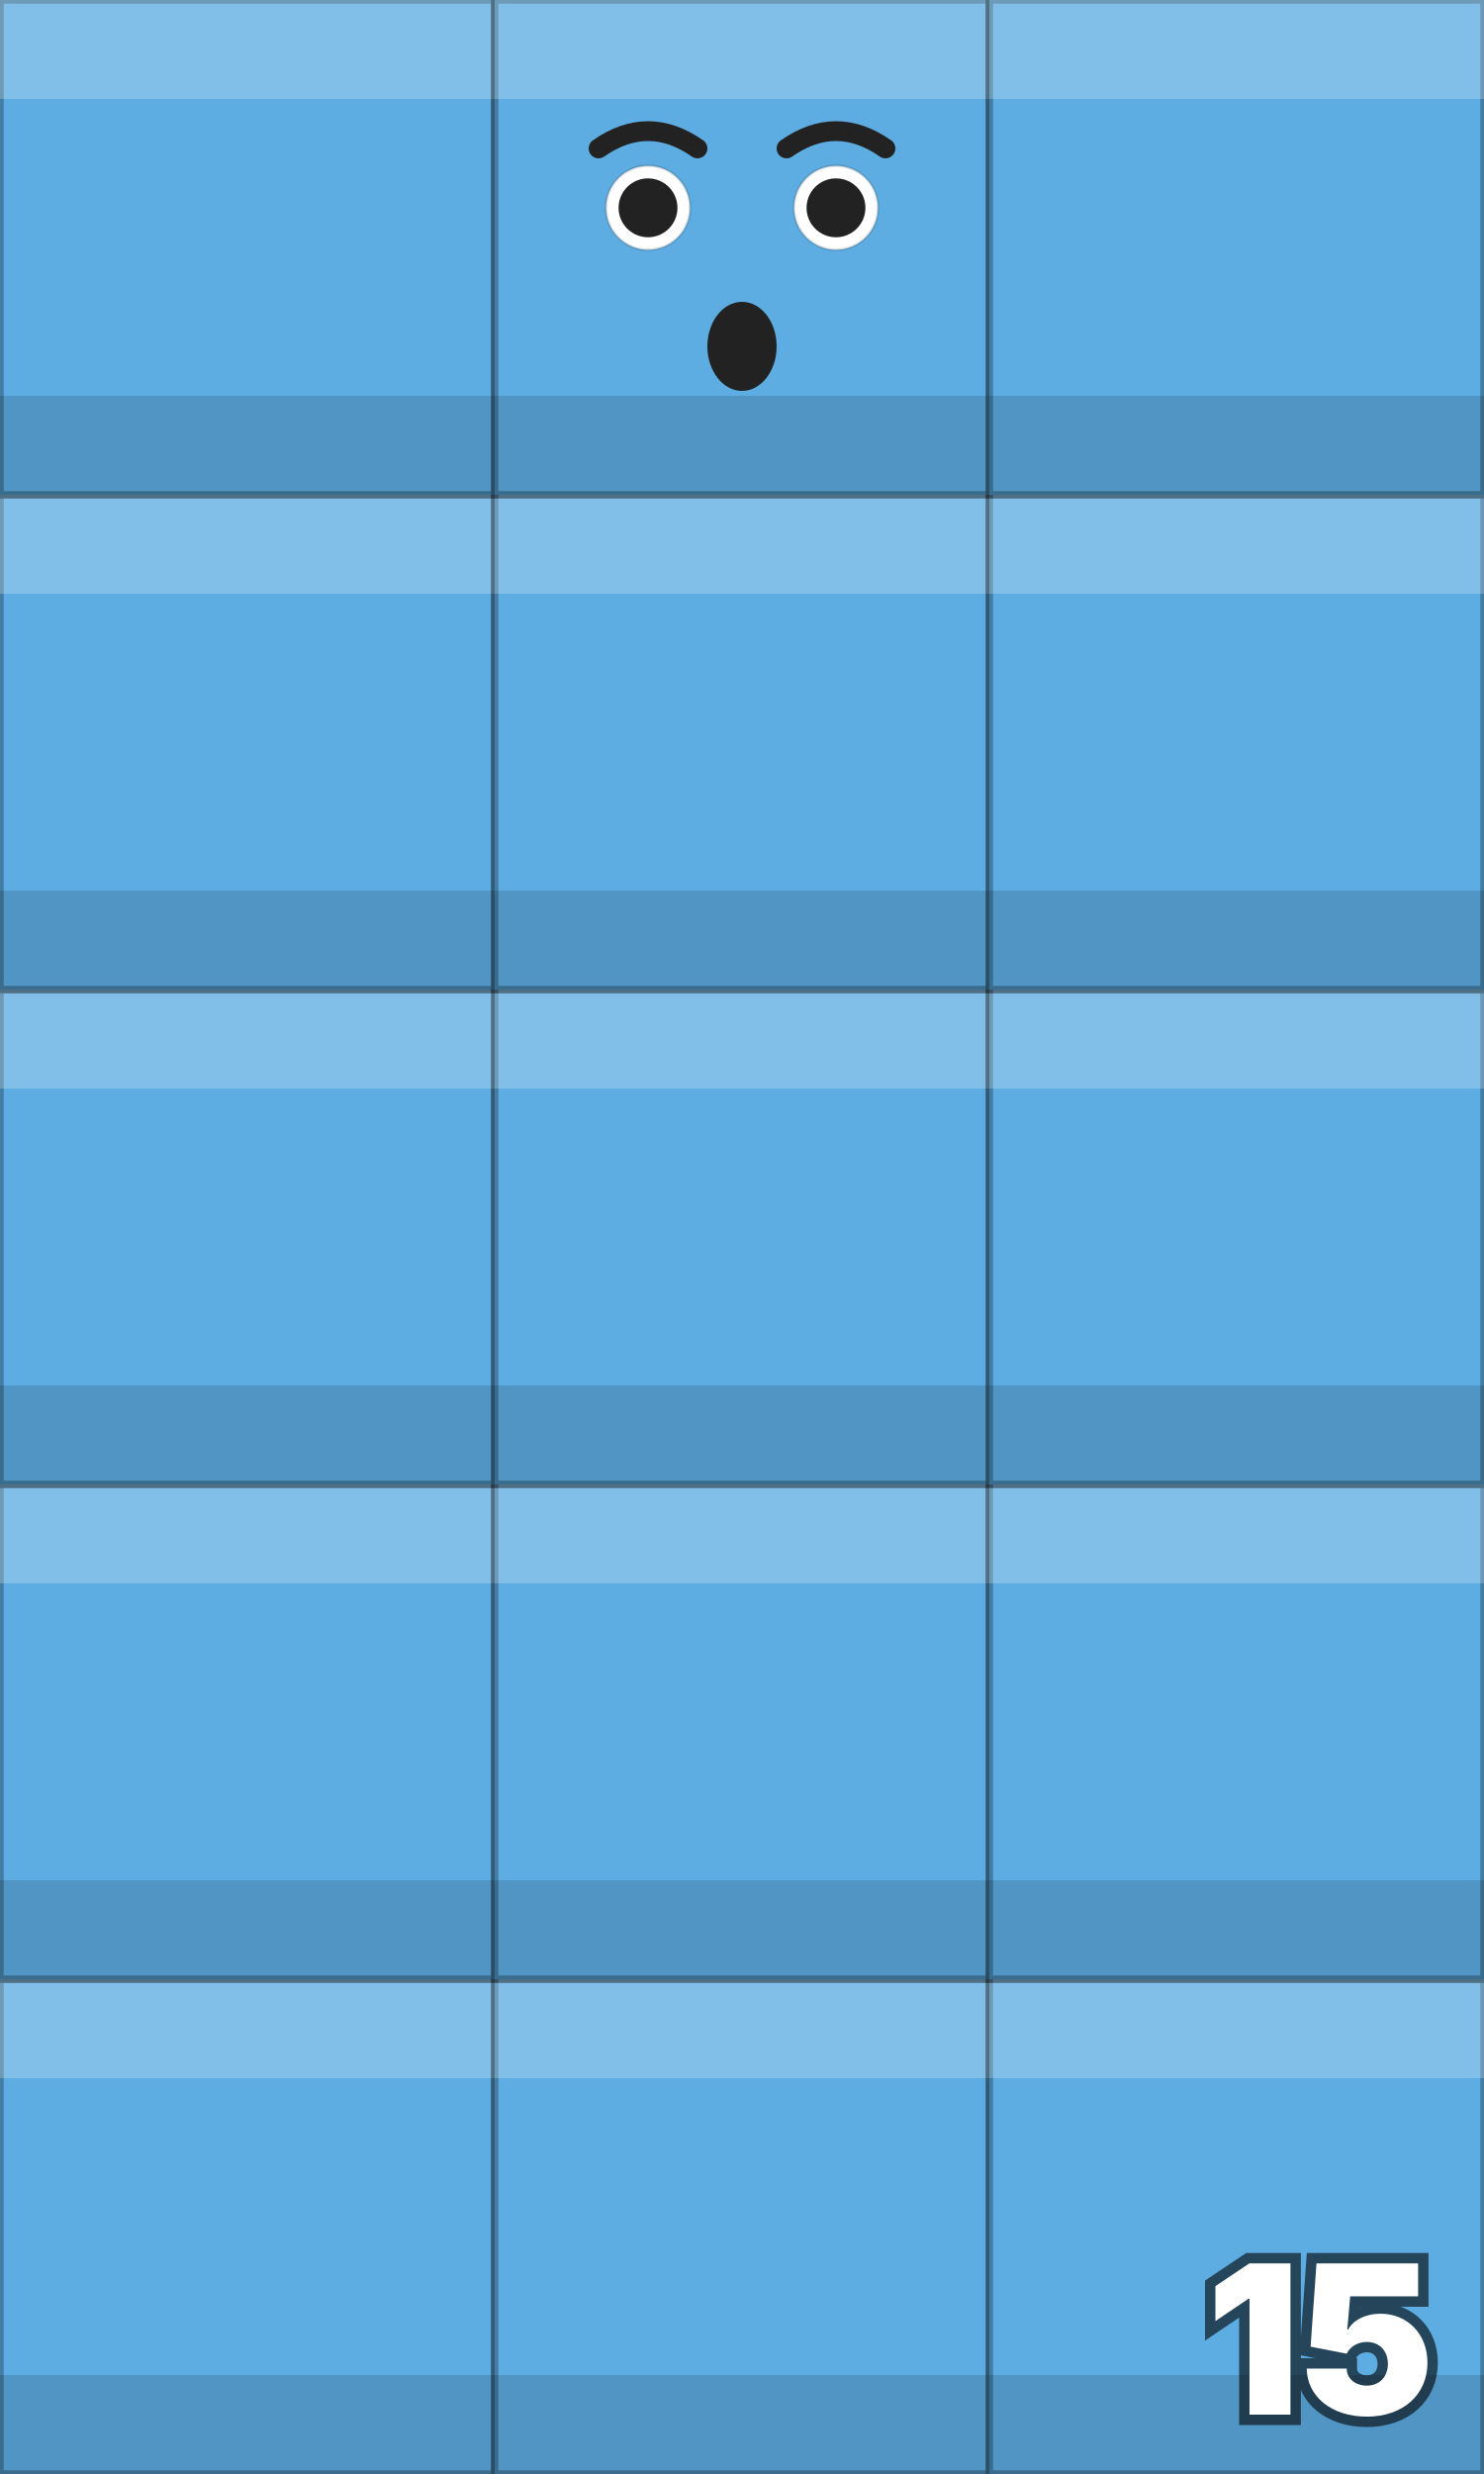
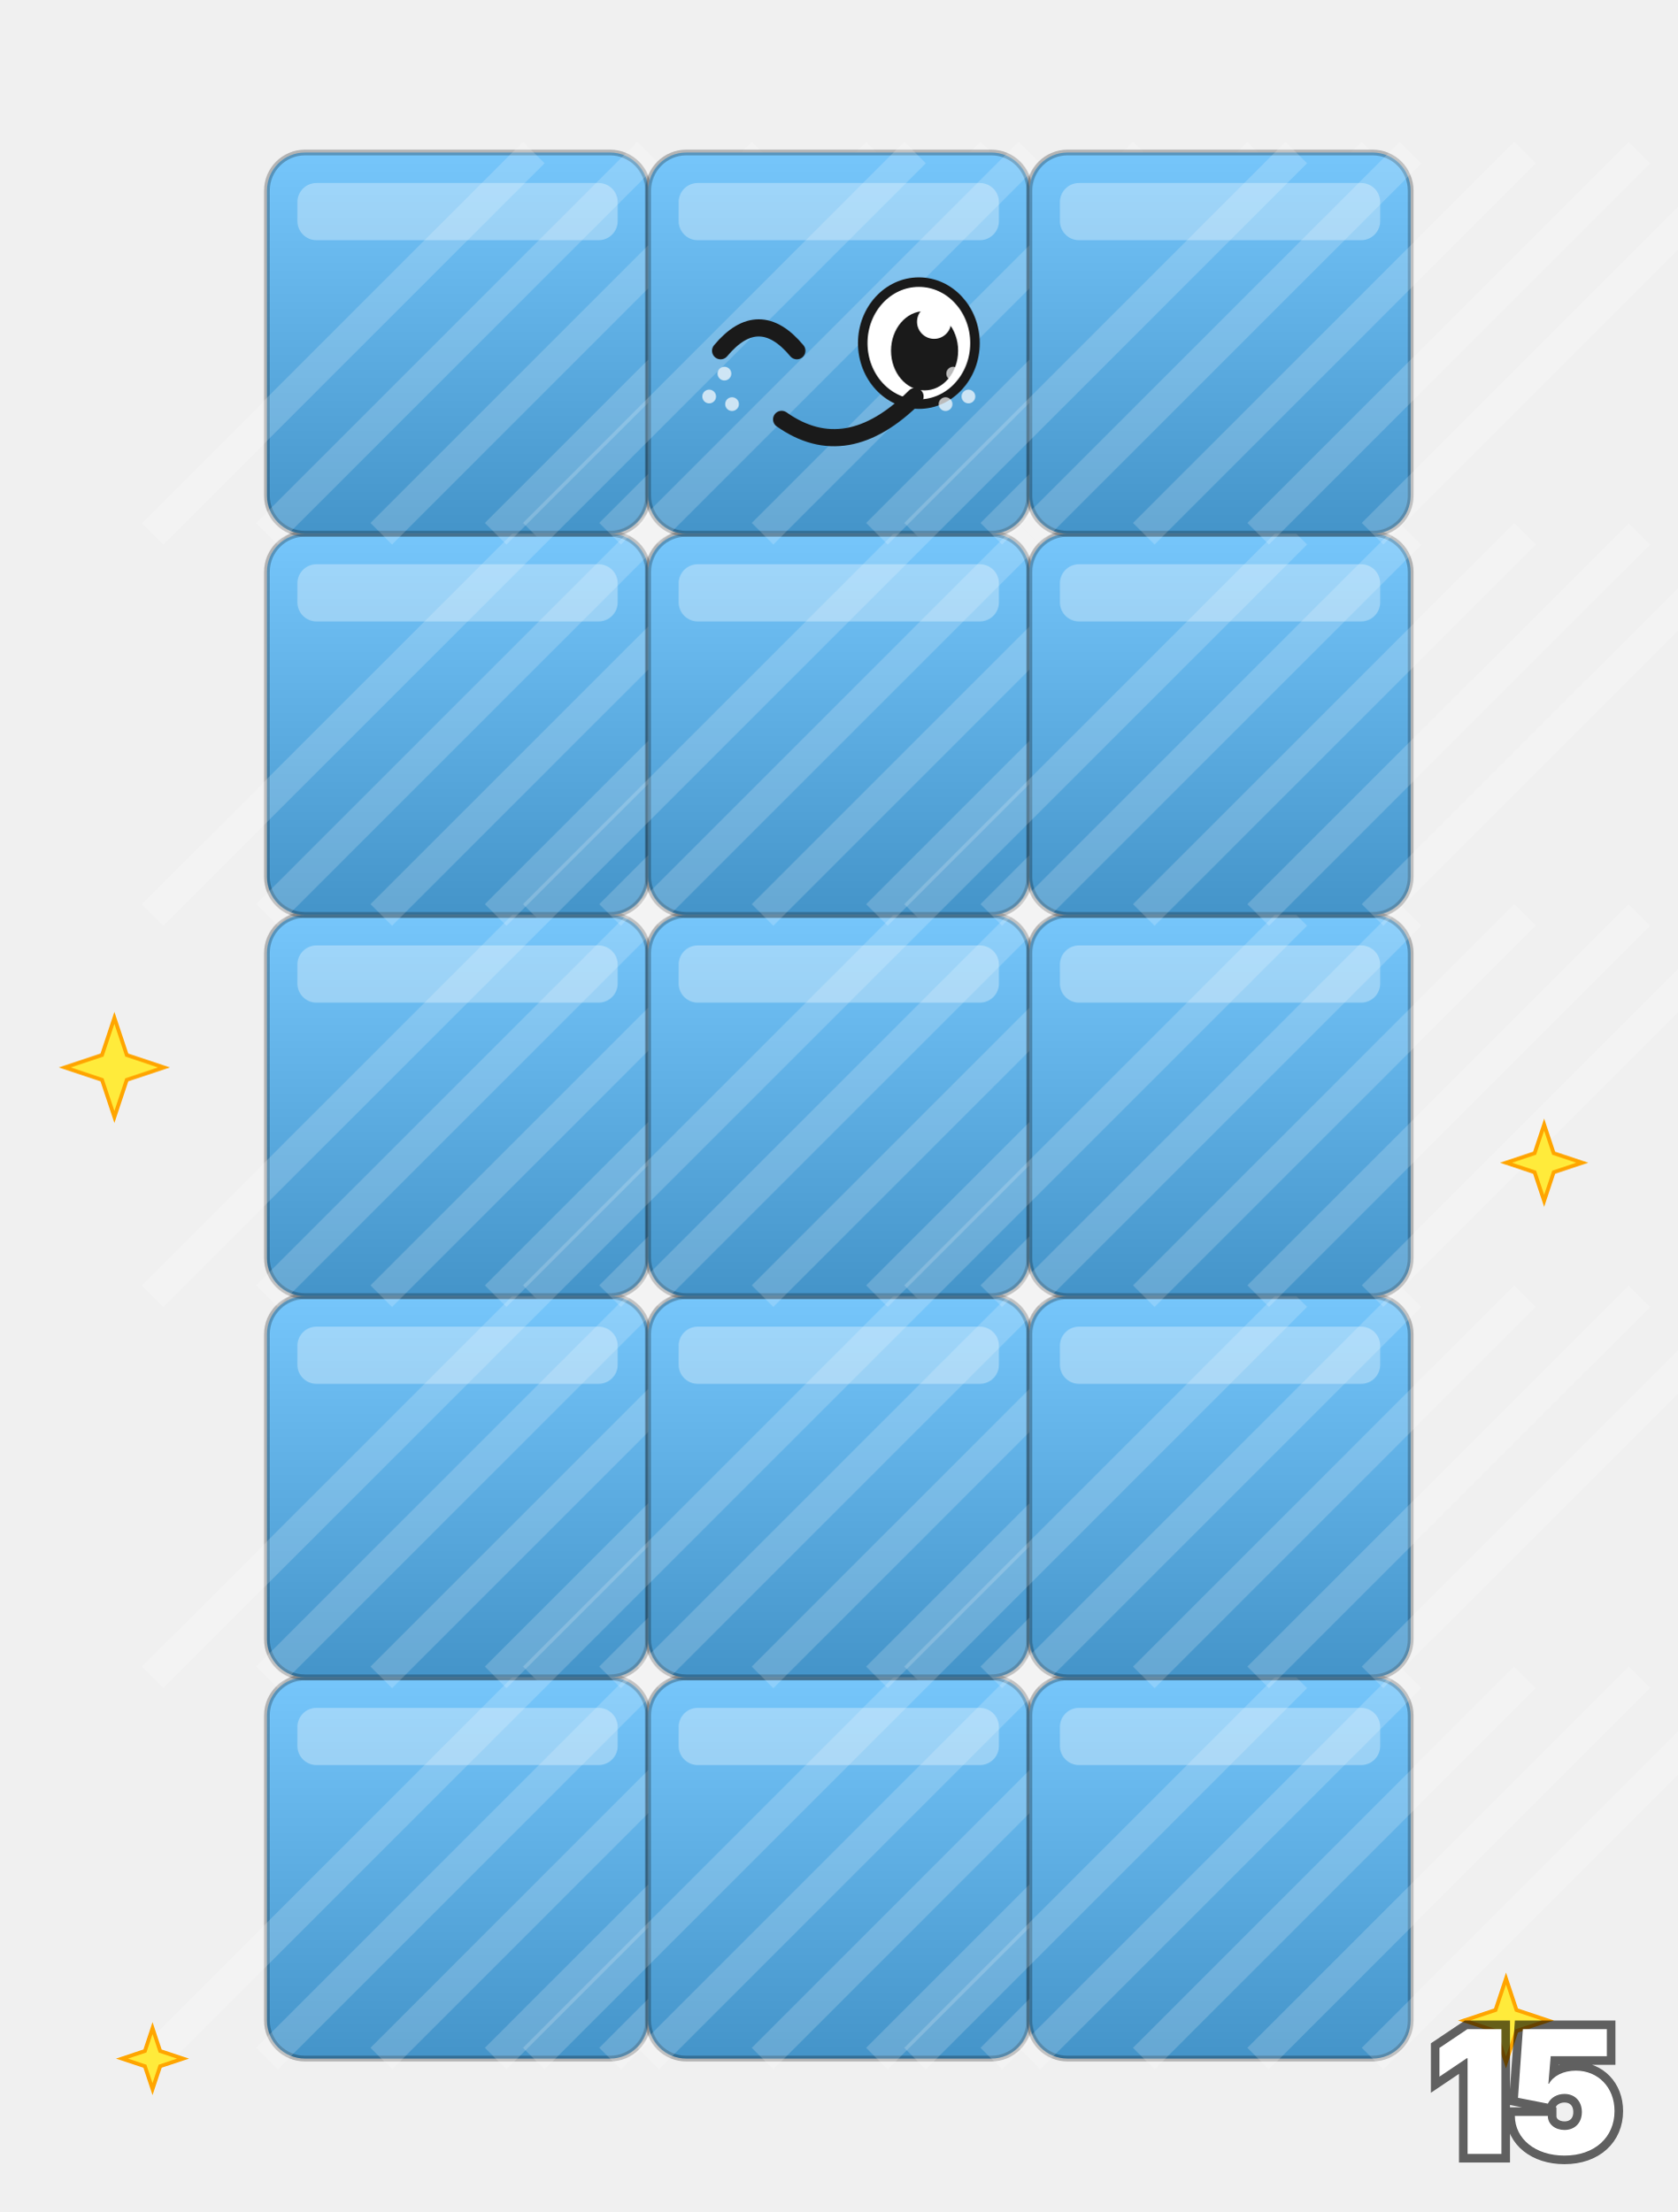
- <svg xmlns="http://www.w3.org/2000/svg" viewBox="0 0 300 500" width="300" height="500">
-   <rect x="0" y="400" width="100" height="100" fill="#5DADE2" stroke="rgba(0,0,0,0.28)" stroke-width="1.5" />
-   <rect x="0" y="400" width="100" height="20" fill="rgba(255,255,255,0.22)" />
-   <rect x="0" y="480" width="100" height="20" fill="rgba(0,0,0,0.14)" />
-   <rect x="100" y="400" width="100" height="100" fill="#5DADE2" stroke="rgba(0,0,0,0.28)" stroke-width="1.5" />
-   <rect x="100" y="400" width="100" height="20" fill="rgba(255,255,255,0.22)" />
-   <rect x="100" y="480" width="100" height="20" fill="rgba(0,0,0,0.14)" />
-   <rect x="200" y="400" width="100" height="100" fill="#5DADE2" stroke="rgba(0,0,0,0.28)" stroke-width="1.5" />
-   <rect x="200" y="400" width="100" height="20" fill="rgba(255,255,255,0.22)" />
-   <rect x="200" y="480" width="100" height="20" fill="rgba(0,0,0,0.14)" />
-   <rect x="0" y="300" width="100" height="100" fill="#5DADE2" stroke="rgba(0,0,0,0.28)" stroke-width="1.5" />
-   <rect x="0" y="300" width="100" height="20" fill="rgba(255,255,255,0.22)" />
-   <rect x="0" y="380" width="100" height="20" fill="rgba(0,0,0,0.14)" />
-   <rect x="100" y="300" width="100" height="100" fill="#5DADE2" stroke="rgba(0,0,0,0.28)" stroke-width="1.5" />
-   <rect x="100" y="300" width="100" height="20" fill="rgba(255,255,255,0.22)" />
-   <rect x="100" y="380" width="100" height="20" fill="rgba(0,0,0,0.14)" />
-   <rect x="200" y="300" width="100" height="100" fill="#5DADE2" stroke="rgba(0,0,0,0.28)" stroke-width="1.5" />
-   <rect x="200" y="300" width="100" height="20" fill="rgba(255,255,255,0.22)" />
-   <rect x="200" y="380" width="100" height="20" fill="rgba(0,0,0,0.14)" />
-   <rect x="0" y="200" width="100" height="100" fill="#5DADE2" stroke="rgba(0,0,0,0.28)" stroke-width="1.5" />
-   <rect x="0" y="200" width="100" height="20" fill="rgba(255,255,255,0.22)" />
-   <rect x="0" y="280" width="100" height="20" fill="rgba(0,0,0,0.14)" />
-   <rect x="100" y="200" width="100" height="100" fill="#5DADE2" stroke="rgba(0,0,0,0.28)" stroke-width="1.5" />
-   <rect x="100" y="200" width="100" height="20" fill="rgba(255,255,255,0.22)" />
-   <rect x="100" y="280" width="100" height="20" fill="rgba(0,0,0,0.14)" />
-   <rect x="200" y="200" width="100" height="100" fill="#5DADE2" stroke="rgba(0,0,0,0.28)" stroke-width="1.5" />
-   <rect x="200" y="200" width="100" height="20" fill="rgba(255,255,255,0.22)" />
-   <rect x="200" y="280" width="100" height="20" fill="rgba(0,0,0,0.14)" />
-   <rect x="0" y="100" width="100" height="100" fill="#5DADE2" stroke="rgba(0,0,0,0.28)" stroke-width="1.5" />
-   <rect x="0" y="100" width="100" height="20" fill="rgba(255,255,255,0.22)" />
-   <rect x="0" y="180" width="100" height="20" fill="rgba(0,0,0,0.14)" />
-   <rect x="100" y="100" width="100" height="100" fill="#5DADE2" stroke="rgba(0,0,0,0.28)" stroke-width="1.5" />
-   <rect x="100" y="100" width="100" height="20" fill="rgba(255,255,255,0.22)" />
-   <rect x="100" y="180" width="100" height="20" fill="rgba(0,0,0,0.14)" />
-   <rect x="200" y="100" width="100" height="100" fill="#5DADE2" stroke="rgba(0,0,0,0.28)" stroke-width="1.5" />
-   <rect x="200" y="100" width="100" height="20" fill="rgba(255,255,255,0.22)" />
-   <rect x="200" y="180" width="100" height="20" fill="rgba(0,0,0,0.14)" />
-   <rect x="0" y="0" width="100" height="100" fill="#5DADE2" stroke="rgba(0,0,0,0.28)" stroke-width="1.5" />
-   <rect x="0" y="0" width="100" height="20" fill="rgba(255,255,255,0.22)" />
-   <rect x="0" y="80" width="100" height="20" fill="rgba(0,0,0,0.14)" />
-   <rect x="100" y="0" width="100" height="100" fill="#5DADE2" stroke="rgba(0,0,0,0.28)" stroke-width="1.5" />
-   <rect x="100" y="0" width="100" height="20" fill="rgba(255,255,255,0.22)" />
-   <rect x="100" y="80" width="100" height="20" fill="rgba(0,0,0,0.14)" />
-   <rect x="200" y="0" width="100" height="100" fill="#5DADE2" stroke="rgba(0,0,0,0.28)" stroke-width="1.5" />
-   <rect x="200" y="0" width="100" height="20" fill="rgba(255,255,255,0.22)" />
-   <rect x="200" y="80" width="100" height="20" fill="rgba(0,0,0,0.14)" />
-   <path d="M 121 30 Q 131 23, 141 30" stroke="#222" stroke-width="4" fill="none" stroke-linecap="round" />
-   <path d="M 159 30 Q 169 23, 179 30" stroke="#222" stroke-width="4" fill="none" stroke-linecap="round" />
-   <circle cx="131" cy="42" r="8.5" fill="white" stroke="rgba(0,0,0,0.15)" stroke-width="0.5" />
-   <circle cx="169" cy="42" r="8.5" fill="white" stroke="rgba(0,0,0,0.15)" stroke-width="0.5" />
-   <circle cx="131" cy="42" r="5.95" fill="#222" />
-   <circle cx="169" cy="42" r="5.95" fill="#222" />
-   <ellipse cx="150" cy="70" rx="7" ry="9" fill="#222" />
-   <text x="290" y="488" font-family="-apple-system, BlinkMacSystemFont, 'Segoe UI', sans-serif" font-weight="900" font-size="42" fill="white" stroke="rgba(0,0,0,0.6)" stroke-width="4.2" paint-order="stroke fill" text-anchor="end">15</text>
+ <svg xmlns="http://www.w3.org/2000/svg" viewBox="0 0 440 580" width="440" height="580">
+   <defs>
+     <linearGradient id="grad-15" x1="0%" y1="0%" x2="0%" y2="100%">
+       <stop offset="0%" stop-color="#76c6fb" />
+       <stop offset="50%" stop-color="#5DADE2" />
+       <stop offset="100%" stop-color="#4494c9" />
+     </linearGradient>
+   </defs>
+   <rect x="70" y="440" width="100" height="100" rx="10" fill="url(#grad-15)" stroke="rgba(0,0,0,0.25)" stroke-width="1.5" />
+   <g clip-path="inset(0 round 10)">
+     <line x1="40" y1="540" x2="140" y2="440" stroke="rgba(255,255,255,0.18)" stroke-width="8" />
+     <line x1="70" y1="540" x2="170" y2="440" stroke="rgba(255,255,255,0.18)" stroke-width="8" />
+     <line x1="100" y1="540" x2="200" y2="440" stroke="rgba(255,255,255,0.18)" stroke-width="8" />
+     <line x1="130" y1="540" x2="230" y2="440" stroke="rgba(255,255,255,0.18)" stroke-width="8" />
+     <line x1="160" y1="540" x2="260" y2="440" stroke="rgba(255,255,255,0.18)" stroke-width="8" />
+   </g>
+   <rect x="78" y="448" width="84" height="15" rx="5" fill="rgba(255,255,255,0.32)" />
+   <rect x="170" y="440" width="100" height="100" rx="10" fill="url(#grad-15)" stroke="rgba(0,0,0,0.25)" stroke-width="1.5" />
+   <g clip-path="inset(0 round 10)">
+     <line x1="140" y1="540" x2="240" y2="440" stroke="rgba(255,255,255,0.18)" stroke-width="8" />
+     <line x1="170" y1="540" x2="270" y2="440" stroke="rgba(255,255,255,0.18)" stroke-width="8" />
+     <line x1="200" y1="540" x2="300" y2="440" stroke="rgba(255,255,255,0.18)" stroke-width="8" />
+     <line x1="230" y1="540" x2="330" y2="440" stroke="rgba(255,255,255,0.18)" stroke-width="8" />
+     <line x1="260" y1="540" x2="360" y2="440" stroke="rgba(255,255,255,0.18)" stroke-width="8" />
+   </g>
+   <rect x="178" y="448" width="84" height="15" rx="5" fill="rgba(255,255,255,0.32)" />
+   <rect x="270" y="440" width="100" height="100" rx="10" fill="url(#grad-15)" stroke="rgba(0,0,0,0.25)" stroke-width="1.5" />
+   <g clip-path="inset(0 round 10)">
+     <line x1="240" y1="540" x2="340" y2="440" stroke="rgba(255,255,255,0.18)" stroke-width="8" />
+     <line x1="270" y1="540" x2="370" y2="440" stroke="rgba(255,255,255,0.18)" stroke-width="8" />
+     <line x1="300" y1="540" x2="400" y2="440" stroke="rgba(255,255,255,0.18)" stroke-width="8" />
+     <line x1="330" y1="540" x2="430" y2="440" stroke="rgba(255,255,255,0.18)" stroke-width="8" />
+     <line x1="360" y1="540" x2="460" y2="440" stroke="rgba(255,255,255,0.18)" stroke-width="8" />
+   </g>
+   <rect x="278" y="448" width="84" height="15" rx="5" fill="rgba(255,255,255,0.32)" />
+   <rect x="70" y="340" width="100" height="100" rx="10" fill="url(#grad-15)" stroke="rgba(0,0,0,0.25)" stroke-width="1.5" />
+   <g clip-path="inset(0 round 10)">
+     <line x1="40" y1="440" x2="140" y2="340" stroke="rgba(255,255,255,0.18)" stroke-width="8" />
+     <line x1="70" y1="440" x2="170" y2="340" stroke="rgba(255,255,255,0.18)" stroke-width="8" />
+     <line x1="100" y1="440" x2="200" y2="340" stroke="rgba(255,255,255,0.18)" stroke-width="8" />
+     <line x1="130" y1="440" x2="230" y2="340" stroke="rgba(255,255,255,0.18)" stroke-width="8" />
+     <line x1="160" y1="440" x2="260" y2="340" stroke="rgba(255,255,255,0.18)" stroke-width="8" />
+   </g>
+   <rect x="78" y="348" width="84" height="15" rx="5" fill="rgba(255,255,255,0.32)" />
+   <rect x="170" y="340" width="100" height="100" rx="10" fill="url(#grad-15)" stroke="rgba(0,0,0,0.25)" stroke-width="1.5" />
+   <g clip-path="inset(0 round 10)">
+     <line x1="140" y1="440" x2="240" y2="340" stroke="rgba(255,255,255,0.18)" stroke-width="8" />
+     <line x1="170" y1="440" x2="270" y2="340" stroke="rgba(255,255,255,0.18)" stroke-width="8" />
+     <line x1="200" y1="440" x2="300" y2="340" stroke="rgba(255,255,255,0.18)" stroke-width="8" />
+     <line x1="230" y1="440" x2="330" y2="340" stroke="rgba(255,255,255,0.18)" stroke-width="8" />
+     <line x1="260" y1="440" x2="360" y2="340" stroke="rgba(255,255,255,0.18)" stroke-width="8" />
+   </g>
+   <rect x="178" y="348" width="84" height="15" rx="5" fill="rgba(255,255,255,0.32)" />
+   <rect x="270" y="340" width="100" height="100" rx="10" fill="url(#grad-15)" stroke="rgba(0,0,0,0.25)" stroke-width="1.5" />
+   <g clip-path="inset(0 round 10)">
+     <line x1="240" y1="440" x2="340" y2="340" stroke="rgba(255,255,255,0.18)" stroke-width="8" />
+     <line x1="270" y1="440" x2="370" y2="340" stroke="rgba(255,255,255,0.18)" stroke-width="8" />
+     <line x1="300" y1="440" x2="400" y2="340" stroke="rgba(255,255,255,0.18)" stroke-width="8" />
+     <line x1="330" y1="440" x2="430" y2="340" stroke="rgba(255,255,255,0.18)" stroke-width="8" />
+     <line x1="360" y1="440" x2="460" y2="340" stroke="rgba(255,255,255,0.18)" stroke-width="8" />
+   </g>
+   <rect x="278" y="348" width="84" height="15" rx="5" fill="rgba(255,255,255,0.32)" />
+   <rect x="70" y="240" width="100" height="100" rx="10" fill="url(#grad-15)" stroke="rgba(0,0,0,0.25)" stroke-width="1.5" />
+   <g clip-path="inset(0 round 10)">
+     <line x1="40" y1="340" x2="140" y2="240" stroke="rgba(255,255,255,0.18)" stroke-width="8" />
+     <line x1="70" y1="340" x2="170" y2="240" stroke="rgba(255,255,255,0.18)" stroke-width="8" />
+     <line x1="100" y1="340" x2="200" y2="240" stroke="rgba(255,255,255,0.18)" stroke-width="8" />
+     <line x1="130" y1="340" x2="230" y2="240" stroke="rgba(255,255,255,0.18)" stroke-width="8" />
+     <line x1="160" y1="340" x2="260" y2="240" stroke="rgba(255,255,255,0.18)" stroke-width="8" />
+   </g>
+   <rect x="78" y="248" width="84" height="15" rx="5" fill="rgba(255,255,255,0.32)" />
+   <rect x="170" y="240" width="100" height="100" rx="10" fill="url(#grad-15)" stroke="rgba(0,0,0,0.25)" stroke-width="1.5" />
+   <g clip-path="inset(0 round 10)">
+     <line x1="140" y1="340" x2="240" y2="240" stroke="rgba(255,255,255,0.18)" stroke-width="8" />
+     <line x1="170" y1="340" x2="270" y2="240" stroke="rgba(255,255,255,0.18)" stroke-width="8" />
+     <line x1="200" y1="340" x2="300" y2="240" stroke="rgba(255,255,255,0.18)" stroke-width="8" />
+     <line x1="230" y1="340" x2="330" y2="240" stroke="rgba(255,255,255,0.18)" stroke-width="8" />
+     <line x1="260" y1="340" x2="360" y2="240" stroke="rgba(255,255,255,0.18)" stroke-width="8" />
+   </g>
+   <rect x="178" y="248" width="84" height="15" rx="5" fill="rgba(255,255,255,0.32)" />
+   <rect x="270" y="240" width="100" height="100" rx="10" fill="url(#grad-15)" stroke="rgba(0,0,0,0.25)" stroke-width="1.5" />
+   <g clip-path="inset(0 round 10)">
+     <line x1="240" y1="340" x2="340" y2="240" stroke="rgba(255,255,255,0.18)" stroke-width="8" />
+     <line x1="270" y1="340" x2="370" y2="240" stroke="rgba(255,255,255,0.18)" stroke-width="8" />
+     <line x1="300" y1="340" x2="400" y2="240" stroke="rgba(255,255,255,0.18)" stroke-width="8" />
+     <line x1="330" y1="340" x2="430" y2="240" stroke="rgba(255,255,255,0.18)" stroke-width="8" />
+     <line x1="360" y1="340" x2="460" y2="240" stroke="rgba(255,255,255,0.18)" stroke-width="8" />
+   </g>
+   <rect x="278" y="248" width="84" height="15" rx="5" fill="rgba(255,255,255,0.32)" />
+   <rect x="70" y="140" width="100" height="100" rx="10" fill="url(#grad-15)" stroke="rgba(0,0,0,0.25)" stroke-width="1.5" />
+   <g clip-path="inset(0 round 10)">
+     <line x1="40" y1="240" x2="140" y2="140" stroke="rgba(255,255,255,0.18)" stroke-width="8" />
+     <line x1="70" y1="240" x2="170" y2="140" stroke="rgba(255,255,255,0.18)" stroke-width="8" />
+     <line x1="100" y1="240" x2="200" y2="140" stroke="rgba(255,255,255,0.18)" stroke-width="8" />
+     <line x1="130" y1="240" x2="230" y2="140" stroke="rgba(255,255,255,0.18)" stroke-width="8" />
+     <line x1="160" y1="240" x2="260" y2="140" stroke="rgba(255,255,255,0.18)" stroke-width="8" />
+   </g>
+   <rect x="78" y="148" width="84" height="15" rx="5" fill="rgba(255,255,255,0.32)" />
+   <rect x="170" y="140" width="100" height="100" rx="10" fill="url(#grad-15)" stroke="rgba(0,0,0,0.25)" stroke-width="1.5" />
+   <g clip-path="inset(0 round 10)">
+     <line x1="140" y1="240" x2="240" y2="140" stroke="rgba(255,255,255,0.18)" stroke-width="8" />
+     <line x1="170" y1="240" x2="270" y2="140" stroke="rgba(255,255,255,0.18)" stroke-width="8" />
+     <line x1="200" y1="240" x2="300" y2="140" stroke="rgba(255,255,255,0.18)" stroke-width="8" />
+     <line x1="230" y1="240" x2="330" y2="140" stroke="rgba(255,255,255,0.18)" stroke-width="8" />
+     <line x1="260" y1="240" x2="360" y2="140" stroke="rgba(255,255,255,0.18)" stroke-width="8" />
+   </g>
+   <rect x="178" y="148" width="84" height="15" rx="5" fill="rgba(255,255,255,0.32)" />
+   <rect x="270" y="140" width="100" height="100" rx="10" fill="url(#grad-15)" stroke="rgba(0,0,0,0.25)" stroke-width="1.5" />
+   <g clip-path="inset(0 round 10)">
+     <line x1="240" y1="240" x2="340" y2="140" stroke="rgba(255,255,255,0.18)" stroke-width="8" />
+     <line x1="270" y1="240" x2="370" y2="140" stroke="rgba(255,255,255,0.18)" stroke-width="8" />
+     <line x1="300" y1="240" x2="400" y2="140" stroke="rgba(255,255,255,0.18)" stroke-width="8" />
+     <line x1="330" y1="240" x2="430" y2="140" stroke="rgba(255,255,255,0.18)" stroke-width="8" />
+     <line x1="360" y1="240" x2="460" y2="140" stroke="rgba(255,255,255,0.18)" stroke-width="8" />
+   </g>
+   <rect x="278" y="148" width="84" height="15" rx="5" fill="rgba(255,255,255,0.32)" />
+   <rect x="70" y="40" width="100" height="100" rx="10" fill="url(#grad-15)" stroke="rgba(0,0,0,0.25)" stroke-width="1.5" />
+   <g clip-path="inset(0 round 10)">
+     <line x1="40" y1="140" x2="140" y2="40" stroke="rgba(255,255,255,0.18)" stroke-width="8" />
+     <line x1="70" y1="140" x2="170" y2="40" stroke="rgba(255,255,255,0.18)" stroke-width="8" />
+     <line x1="100" y1="140" x2="200" y2="40" stroke="rgba(255,255,255,0.18)" stroke-width="8" />
+     <line x1="130" y1="140" x2="230" y2="40" stroke="rgba(255,255,255,0.18)" stroke-width="8" />
+     <line x1="160" y1="140" x2="260" y2="40" stroke="rgba(255,255,255,0.18)" stroke-width="8" />
+   </g>
+   <rect x="78" y="48" width="84" height="15" rx="5" fill="rgba(255,255,255,0.32)" />
+   <rect x="170" y="40" width="100" height="100" rx="10" fill="url(#grad-15)" stroke="rgba(0,0,0,0.25)" stroke-width="1.5" />
+   <g clip-path="inset(0 round 10)">
+     <line x1="140" y1="140" x2="240" y2="40" stroke="rgba(255,255,255,0.18)" stroke-width="8" />
+     <line x1="170" y1="140" x2="270" y2="40" stroke="rgba(255,255,255,0.18)" stroke-width="8" />
+     <line x1="200" y1="140" x2="300" y2="40" stroke="rgba(255,255,255,0.18)" stroke-width="8" />
+     <line x1="230" y1="140" x2="330" y2="40" stroke="rgba(255,255,255,0.18)" stroke-width="8" />
+     <line x1="260" y1="140" x2="360" y2="40" stroke="rgba(255,255,255,0.18)" stroke-width="8" />
+   </g>
+   <rect x="178" y="48" width="84" height="15" rx="5" fill="rgba(255,255,255,0.32)" />
+   <rect x="270" y="40" width="100" height="100" rx="10" fill="url(#grad-15)" stroke="rgba(0,0,0,0.25)" stroke-width="1.5" />
+   <g clip-path="inset(0 round 10)">
+     <line x1="240" y1="140" x2="340" y2="40" stroke="rgba(255,255,255,0.18)" stroke-width="8" />
+     <line x1="270" y1="140" x2="370" y2="40" stroke="rgba(255,255,255,0.18)" stroke-width="8" />
+     <line x1="300" y1="140" x2="400" y2="40" stroke="rgba(255,255,255,0.18)" stroke-width="8" />
+     <line x1="330" y1="140" x2="430" y2="40" stroke="rgba(255,255,255,0.18)" stroke-width="8" />
+     <line x1="360" y1="140" x2="460" y2="40" stroke="rgba(255,255,255,0.18)" stroke-width="8" />
+   </g>
+   <rect x="278" y="48" width="84" height="15" rx="5" fill="rgba(255,255,255,0.32)" />
+   <path d="M 189 92 Q 199 80, 209 92" stroke="#1a1a1a" stroke-width="4.5" fill="none" stroke-linecap="round" />
+   <ellipse cx="241" cy="90" rx="14.72" ry="16" fill="white" stroke="#1a1a1a" stroke-width="2.5" />
+   <ellipse cx="242.5" cy="92" rx="8.8" ry="10.4" fill="#1a1a1a" />
+   <circle cx="245" cy="84.4" r="4.48" fill="white" />
+   <circle cx="190" cy="98" r="1.8" fill="rgba(255,255,255,0.7)" />
+   <circle cx="186" cy="104" r="1.8" fill="rgba(255,255,255,0.7)" />
+   <circle cx="192" cy="106" r="1.8" fill="rgba(255,255,255,0.7)" />
+   <circle cx="250" cy="98" r="1.8" fill="rgba(255,255,255,0.7)" />
+   <circle cx="254" cy="104" r="1.8" fill="rgba(255,255,255,0.7)" />
+   <circle cx="248" cy="106" r="1.8" fill="rgba(255,255,255,0.7)" />
+   <path d="M 205 110 Q 222 122, 240 104" stroke="#1a1a1a" stroke-width="4.5" fill="none" stroke-linecap="round" />
+   <path d="M 30 267 L 33.25 276.75 L 43 280 L 33.25 283.25 L 30 293 L 26.75 283.25 L 17 280 L 26.75 276.75 Z" fill="#FFEB3B" stroke="#FFA500" stroke-width="1" />
+   <path d="M 405 295 L 407.5 302.5 L 415 305 L 407.5 307.5 L 405 315 L 402.5 307.5 L 395 305 L 402.5 302.5 Z" fill="#FFEB3B" stroke="#FFA500" stroke-width="1" />
+   <path d="M 40 532 L 42 538 L 48 540 L 42 542 L 40 548 L 38 542 L 32 540 L 38 538 Z" fill="#FFEB3B" stroke="#FFA500" stroke-width="1" />
+   <path d="M 395 519 L 397.75 527.25 L 406 530 L 397.75 532.75 L 395 541 L 392.25 532.75 L 384 530 L 392.25 527.25 Z" fill="#FFEB3B" stroke="#FFA500" stroke-width="1" />
+   <text x="425" y="565" font-family="-apple-system, BlinkMacSystemFont, 'Segoe UI', sans-serif" font-weight="900" font-size="45" fill="white" stroke="rgba(0,0,0,0.6)" stroke-width="4.5" paint-order="stroke fill" text-anchor="end">15</text>
</svg>
